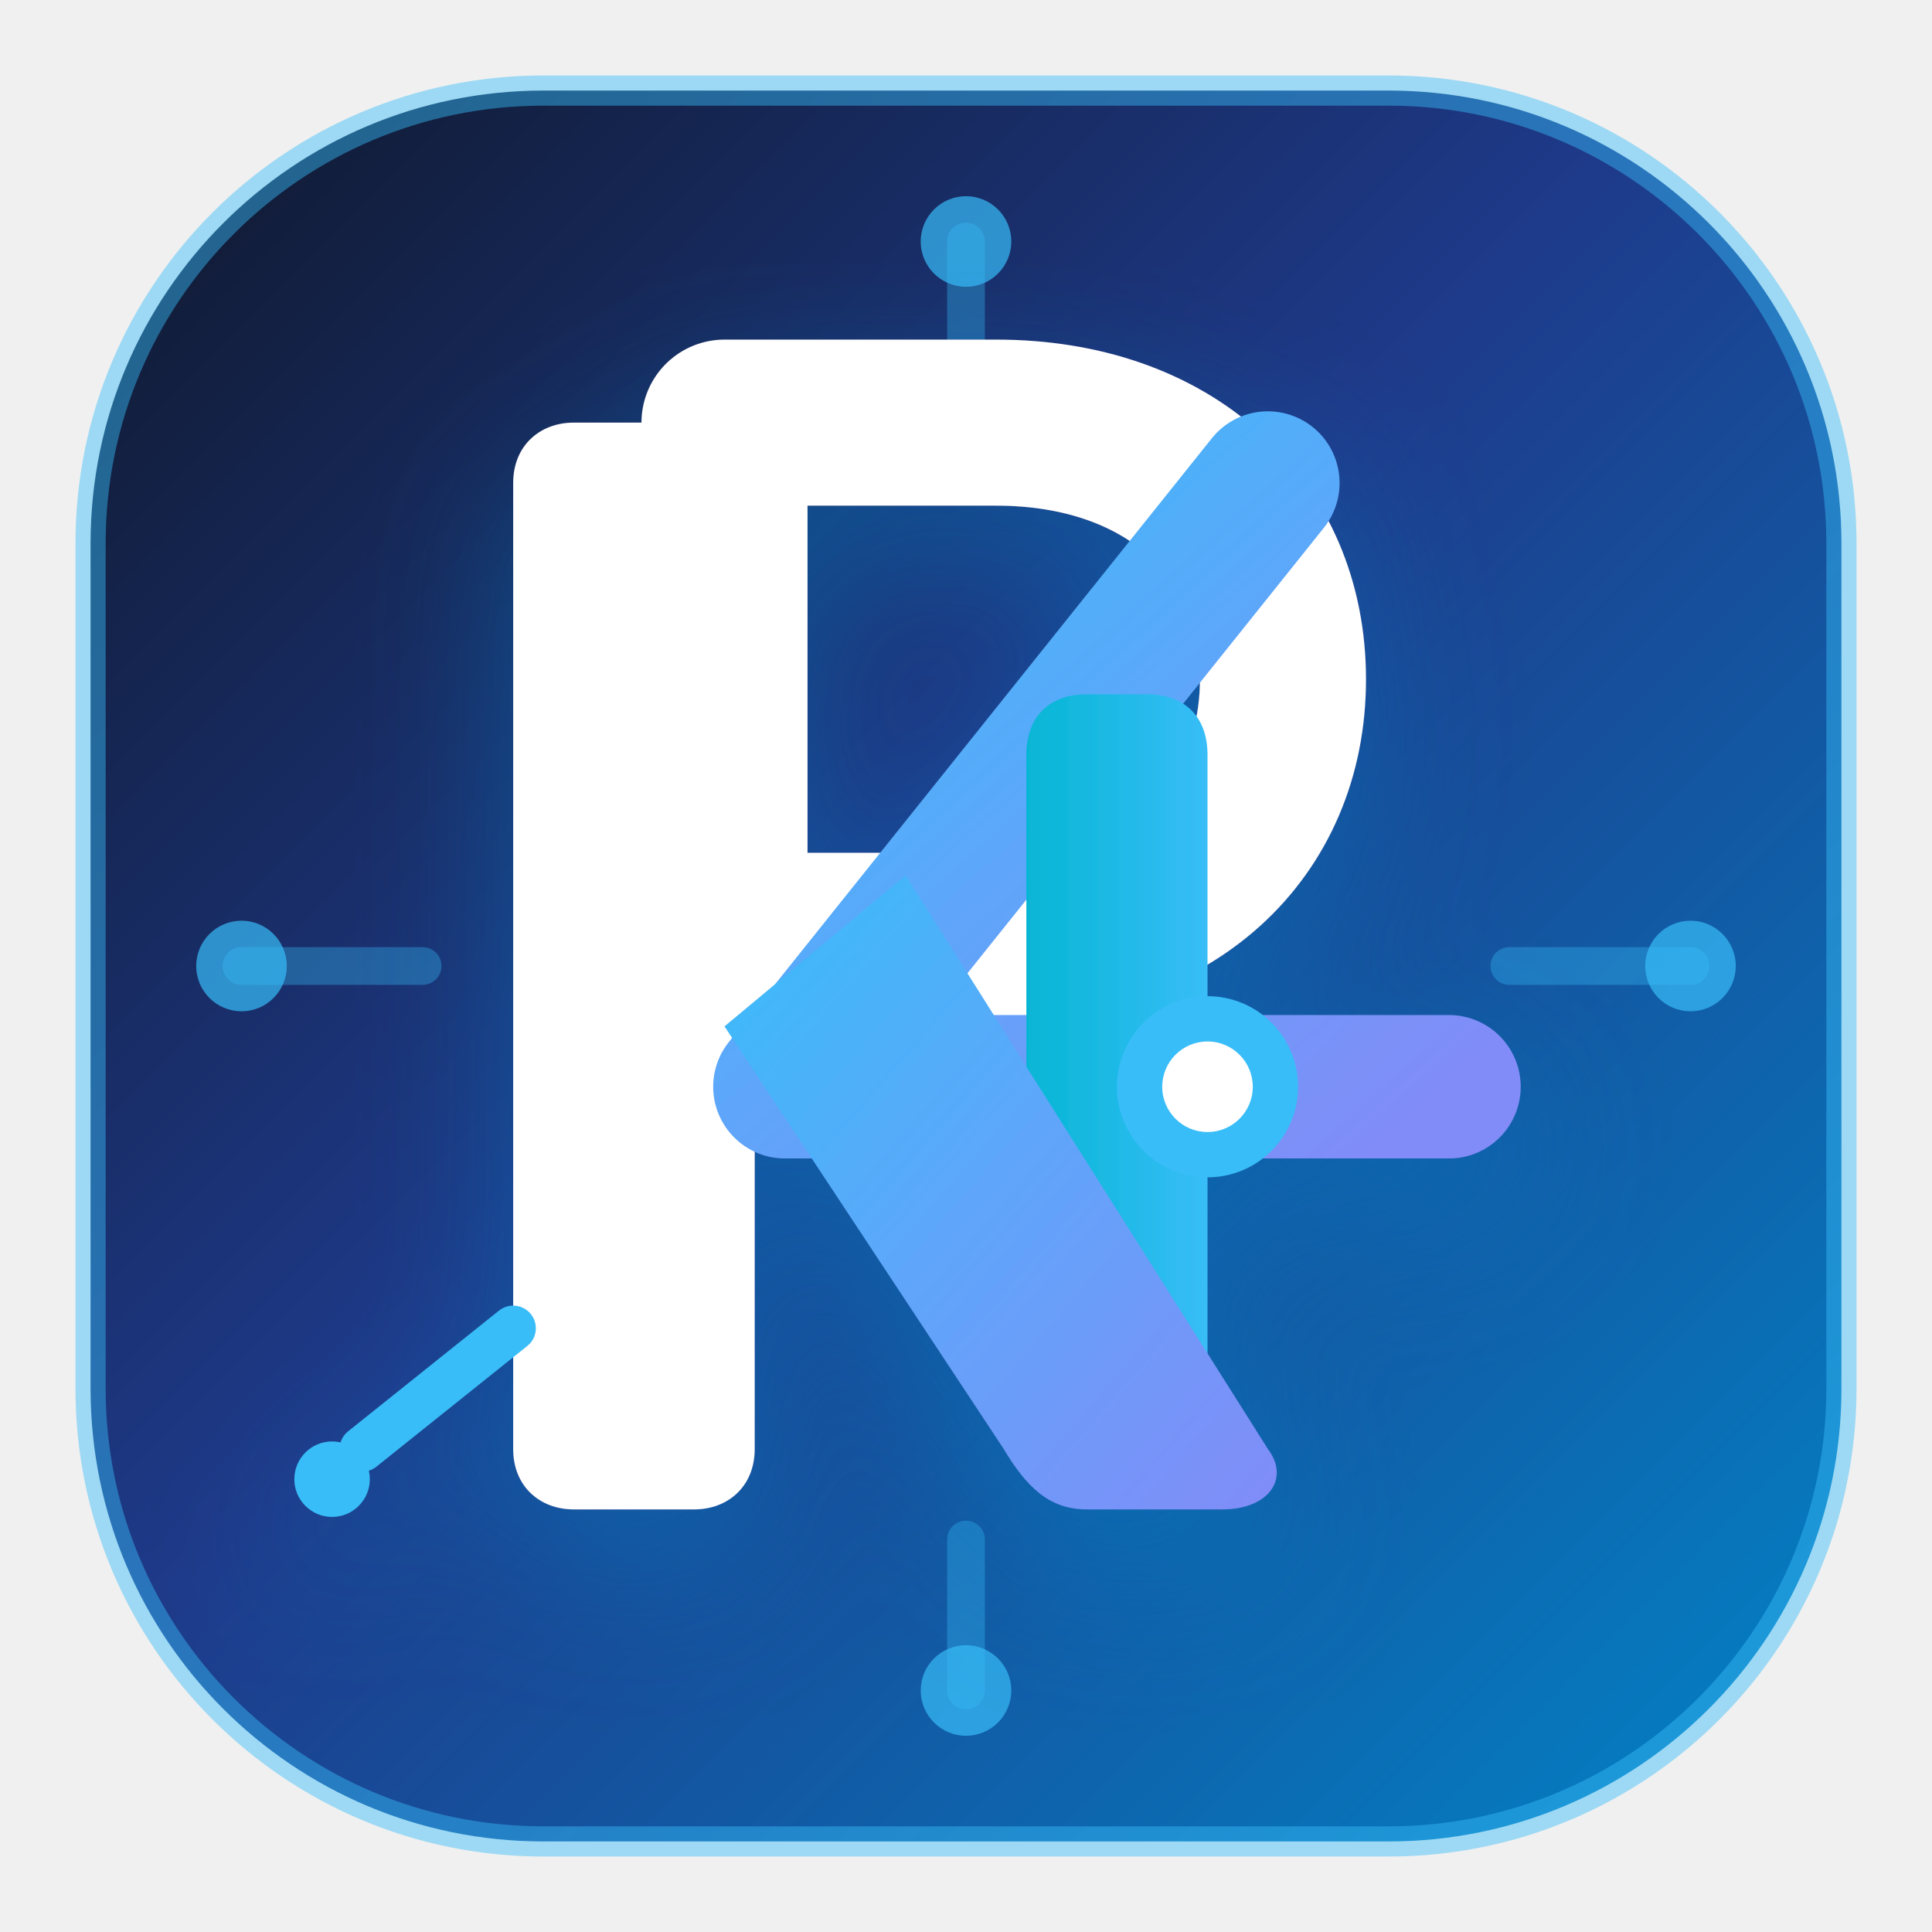
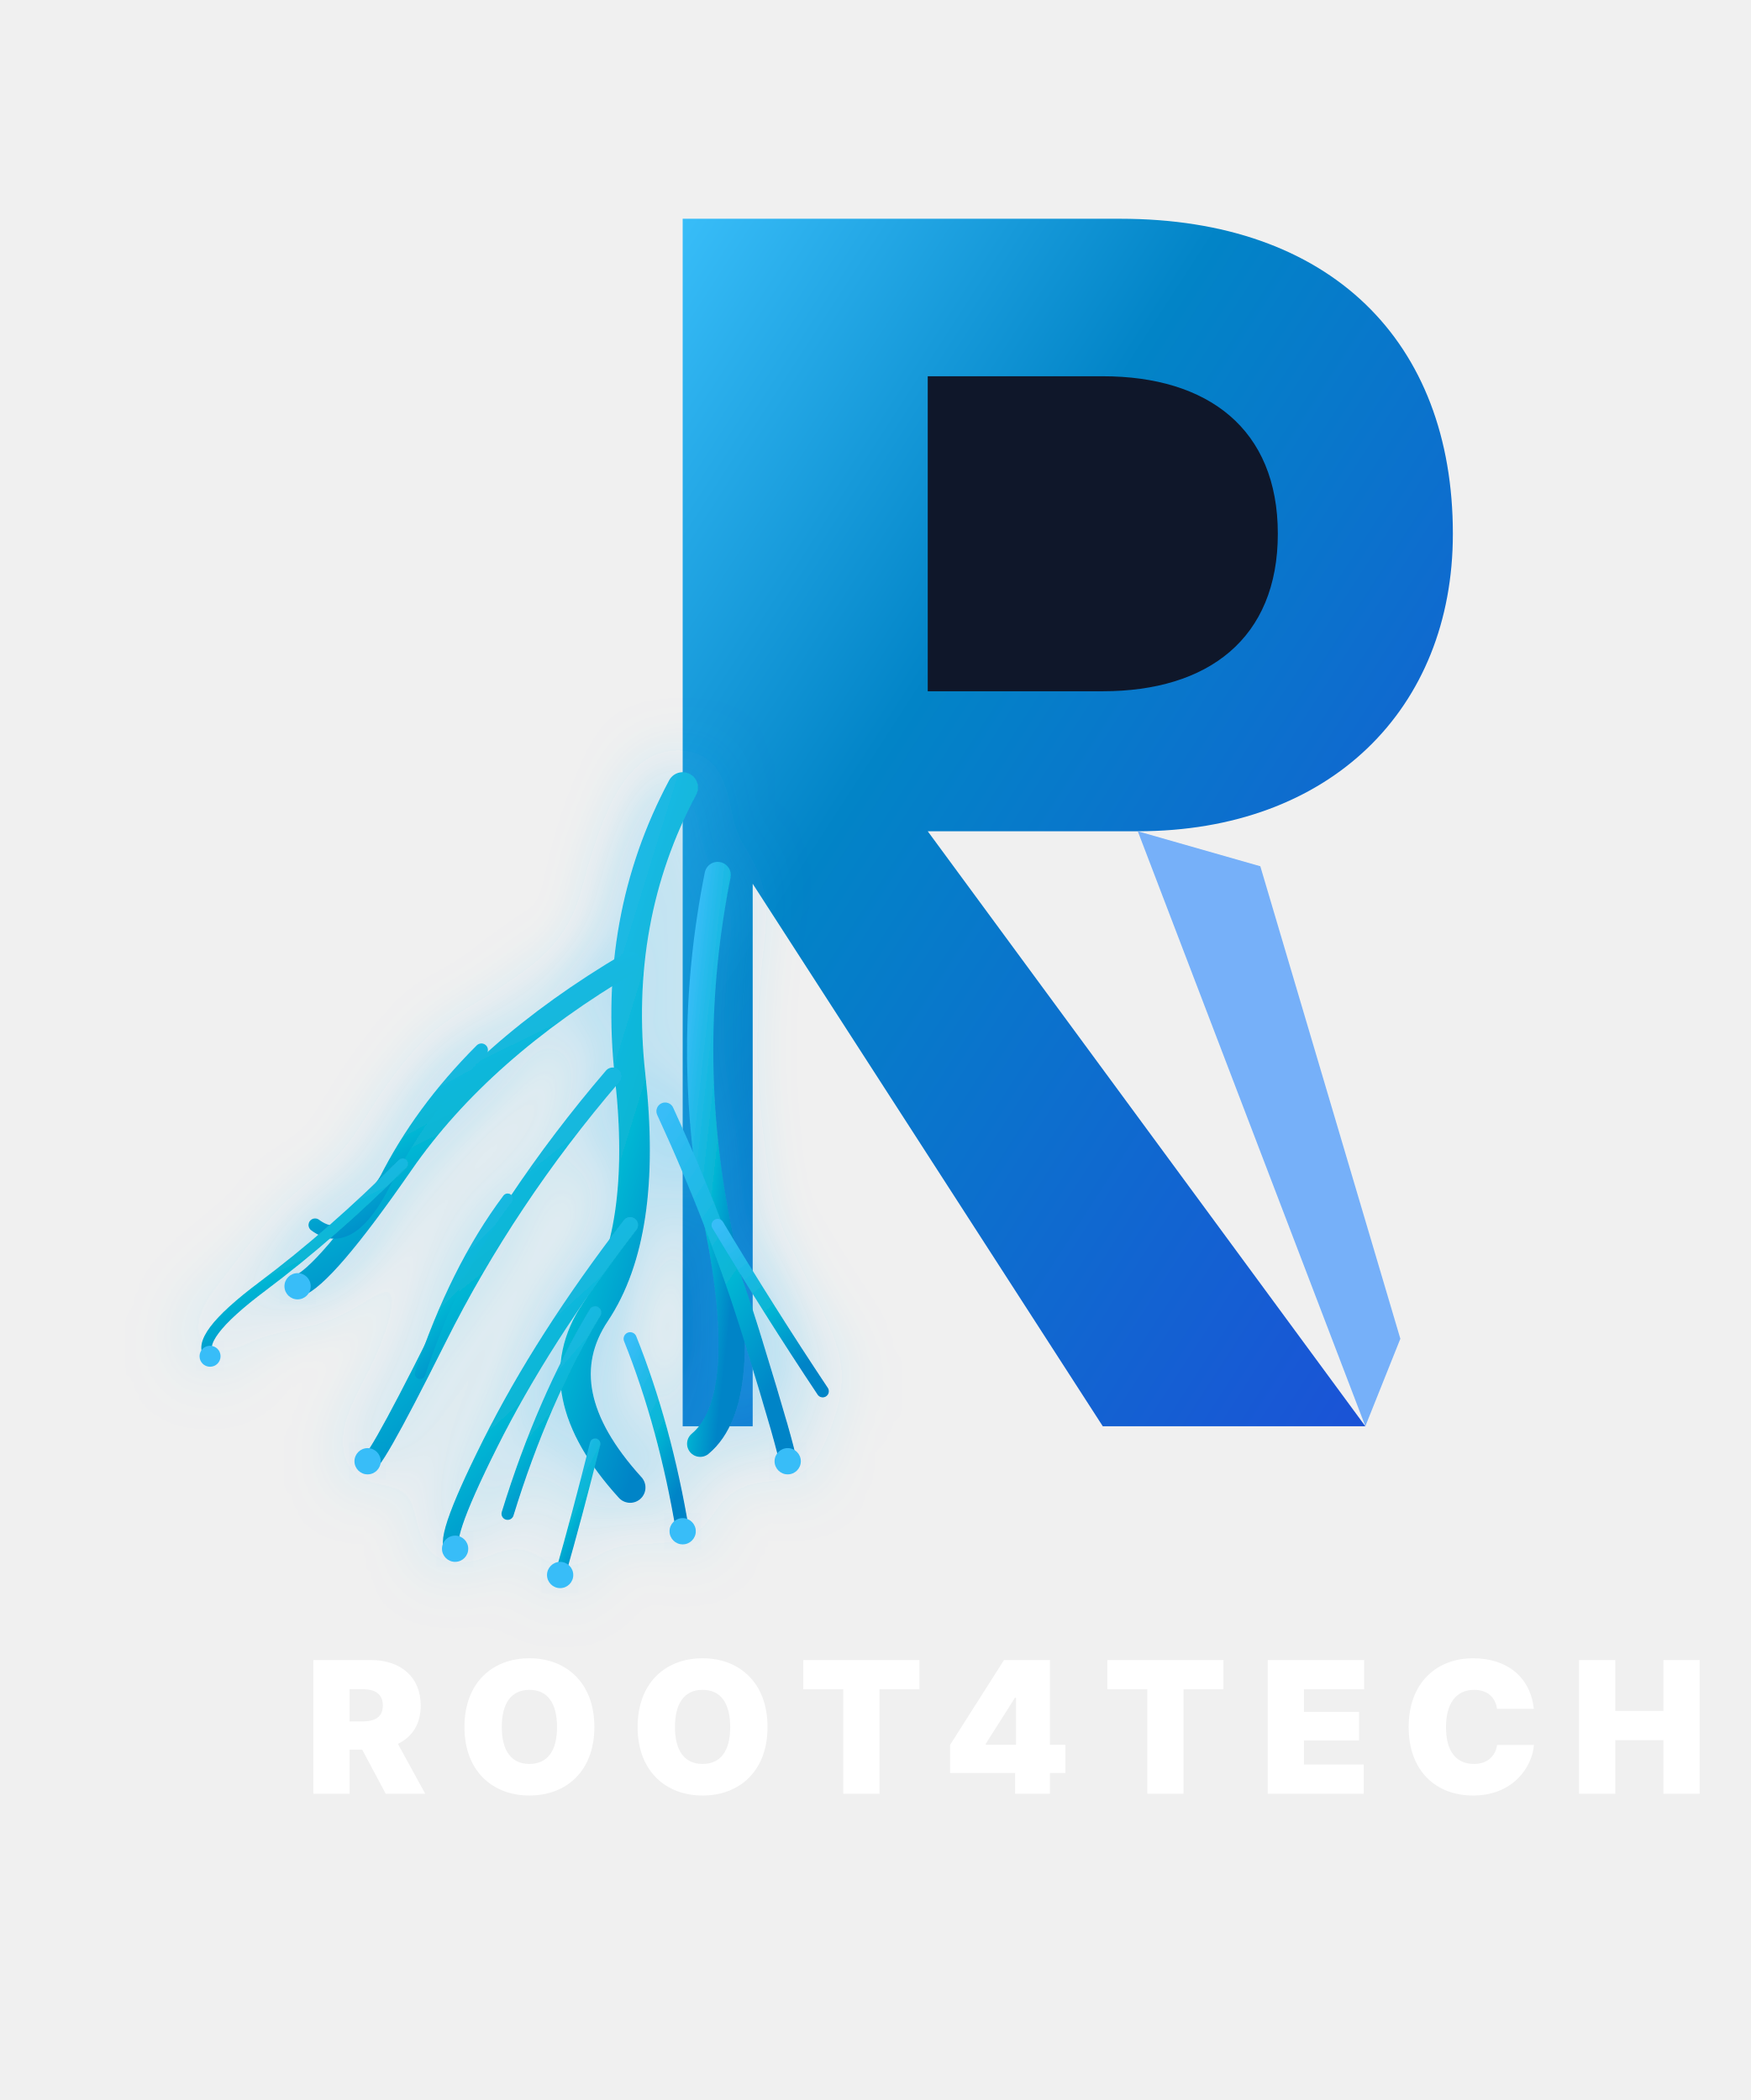
- <svg xmlns="http://www.w3.org/2000/svg" viewBox="0 0 128 128" width="100%" height="100%">
+ <svg xmlns="http://www.w3.org/2000/svg" viewBox="0 0 200 240" width="100%" height="100%">
  <defs>
-     <linearGradient id="r4t-bg" x1="0%" y1="0%" x2="100%" y2="100%">
-       <stop offset="0%" stop-color="#0F172A" />
-       <stop offset="45%" stop-color="#1E3A8A" />
+     <linearGradient id="r4t-blue-gradient" x1="0%" y1="0%" x2="100%" y2="100%">
+       <stop offset="0%" stop-color="#38BDF8" />
+       <stop offset="35%" stop-color="#0284C7" />
+       <stop offset="100%" stop-color="#1D4ED8" />
+     </linearGradient>
+     <linearGradient id="r4t-root-gradient" x1="0%" y1="0%" x2="50%" y2="100%">
+       <stop offset="0%" stop-color="#38BDF8" />
+       <stop offset="60%" stop-color="#06B6D4" />
      <stop offset="100%" stop-color="#0284C7" />
    </linearGradient>
-     <linearGradient id="r4t-accent" x1="0%" y1="0%" x2="100%" y2="100%">
-       <stop offset="0%" stop-color="#38BDF8" />
-       <stop offset="50%" stop-color="#60A5FA" />
-       <stop offset="100%" stop-color="#818CF8" />
-     </linearGradient>
-     <linearGradient id="r4t-cyan" x1="0%" y1="0%" x2="100%" y2="0%">
-       <stop offset="0%" stop-color="#06B6D4" />
-       <stop offset="100%" stop-color="#38BDF8" />
-     </linearGradient>
-     <filter id="r4t-shadow" x="-20%" y="-20%" width="140%" height="140%">
-       <feDropShadow dx="0" dy="4" stdDeviation="5" flood-color="#0284C7" flood-opacity="0.4" />
+     <filter id="r4t-cyan-glow" x="-20%" y="-20%" width="140%" height="140%">
+       <feDropShadow dx="0" dy="0" stdDeviation="4" flood-color="#38BDF8" flood-opacity="0.6" />
    </filter>
  </defs>
-   <rect x="6" y="6" width="116" height="116" rx="30" fill="url(#r4t-bg)" stroke="#38BDF8" stroke-width="2" stroke-opacity="0.45" />
-   <path d="M16 64 H28 M100 64 H112 M64 16 V26 M64 102 V112" stroke="#38BDF8" stroke-width="2.5" stroke-linecap="round" stroke-opacity="0.35" />
-   <circle cx="16" cy="64" r="3" fill="#38BDF8" fill-opacity="0.7" />
-   <circle cx="112" cy="64" r="3" fill="#38BDF8" fill-opacity="0.7" />
-   <circle cx="64" cy="16" r="3" fill="#38BDF8" fill-opacity="0.7" />
-   <circle cx="64" cy="112" r="3" fill="#38BDF8" fill-opacity="0.7" />
-   <g filter="url(#r4t-shadow)">
-     <path d="M34 32 C34 29.5 35.8 28 38 28 H46 C48.2 28 50 29.5 50 32 V96 C50 98.5 48.2 100 46 100 H38 C35.8 100 34 98.5 34 96 Z" fill="#FFFFFF" />
-     <path d="M34 88 L24 96" stroke="#38BDF8" stroke-width="3" stroke-linecap="round" />
-     <circle cx="22" cy="98" r="2.5" fill="#38BDF8" />
-     <path d="M48 28 H66 C77.5 28 85 35 85 45 C85 55 77.5 62 66 62 H48 Z" fill="none" stroke="#FFFFFF" stroke-width="11" stroke-linejoin="round" />
-     <path d="M84 32 L52 72 H96" fill="none" stroke="url(#r4t-accent)" stroke-width="9.5" stroke-linecap="round" stroke-linejoin="round" />
-     <path d="M80 50 V94 C80 96.5 78.5 98 76 98 H72 C69.5 98 68 96.5 68 94 V50 C68 47.5 69.5 46 72 46 H76 C78.5 46 80 47.5 80 50 Z" fill="url(#r4t-cyan)" />
-     <path d="M60 58 L84 96 C85.5 98 84 100 81 100 H72 C69.5 100 68 98.5 66.5 96 L48 68" fill="url(#r4t-accent)" />
-     <circle cx="80" cy="72" r="6" fill="#38BDF8" />
-     <circle cx="80" cy="72" r="3" fill="#FFFFFF" />
+   <g transform="translate(10, 5)">
+     <path d="M 68 20          H 118          C 142 20 156 34 156 56          C 156 76 142 90 120 90          H 96          L 146 158          L 116 158          L 76 96          V 158          H 68          V 20 Z" fill="url(#r4t-blue-gradient)" />
+     <path d="M 96 38          H 116          C 128 38 136 44 136 56          C 136 68 128 74 116 74          H 96          Z" fill="#0F172A" />
+     <path d="M 120 90          L 146 158          L 150 148          L 134 94          Z" fill="#60A5FA" opacity="0.85" />
+     <g stroke="url(#r4t-root-gradient)" stroke-linecap="round" stroke-linejoin="round" filter="url(#r4t-cyan-glow)">
+       <path d="M 68 85 Q 60 100 62 118 T 58 145 T 62 165" stroke-width="3.5" fill="none" />
+       <path d="M 72 95 Q 68 115 72 135 T 70 160" stroke-width="3" fill="none" />
+       <path d="M 62 105 Q 45 115 36 128 T 24 142" stroke-width="2.5" fill="none" />
+       <path d="M 60 118 Q 48 132 40 148 T 32 162" stroke-width="2" fill="none" />
+       <path d="M 62 135 Q 52 148 46 160 T 42 172" stroke-width="1.8" fill="none" />
+       <path d="M 45 115 Q 38 122 34 130 T 26 135" stroke-width="1.5" fill="none" />
+       <path d="M 36 128 Q 28 136 20 142 T 14 150" stroke-width="1.2" fill="none" />
+       <path d="M 48 132 Q 42 140 38 152" stroke-width="1.2" fill="none" />
+       <path d="M 58 145 Q 52 155 48 168" stroke-width="1.4" fill="none" />
+       <path d="M 66 122 Q 72 135 76 148 T 80 162" stroke-width="2" fill="none" />
+       <path d="M 72 135 Q 78 145 84 154" stroke-width="1.4" fill="none" />
+       <path d="M 62 148 Q 66 158 68 170" stroke-width="1.5" fill="none" />
+       <path d="M 58 160 Q 56 168 54 175" stroke-width="1.2" fill="none" />
+     </g>
+     <circle cx="24" cy="142" r="1.5" fill="#38BDF8" filter="url(#r4t-cyan-glow)" />
+     <circle cx="14" cy="150" r="1.2" fill="#38BDF8" filter="url(#r4t-cyan-glow)" />
+     <circle cx="32" cy="162" r="1.5" fill="#38BDF8" filter="url(#r4t-cyan-glow)" />
+     <circle cx="42" cy="172" r="1.5" fill="#38BDF8" filter="url(#r4t-cyan-glow)" />
+     <circle cx="54" cy="175" r="1.5" fill="#38BDF8" filter="url(#r4t-cyan-glow)" />
+     <circle cx="68" cy="170" r="1.5" fill="#38BDF8" filter="url(#r4t-cyan-glow)" />
+     <circle cx="80" cy="162" r="1.5" fill="#38BDF8" filter="url(#r4t-cyan-glow)" />
+     <text x="105" y="200" text-anchor="middle" font-family="'Inter', 'Segoe UI', system-ui, sans-serif" font-weight="900" font-size="21" letter-spacing="3.5" fill="#FFFFFF">ROOT4TECH</text>
  </g>
</svg>
